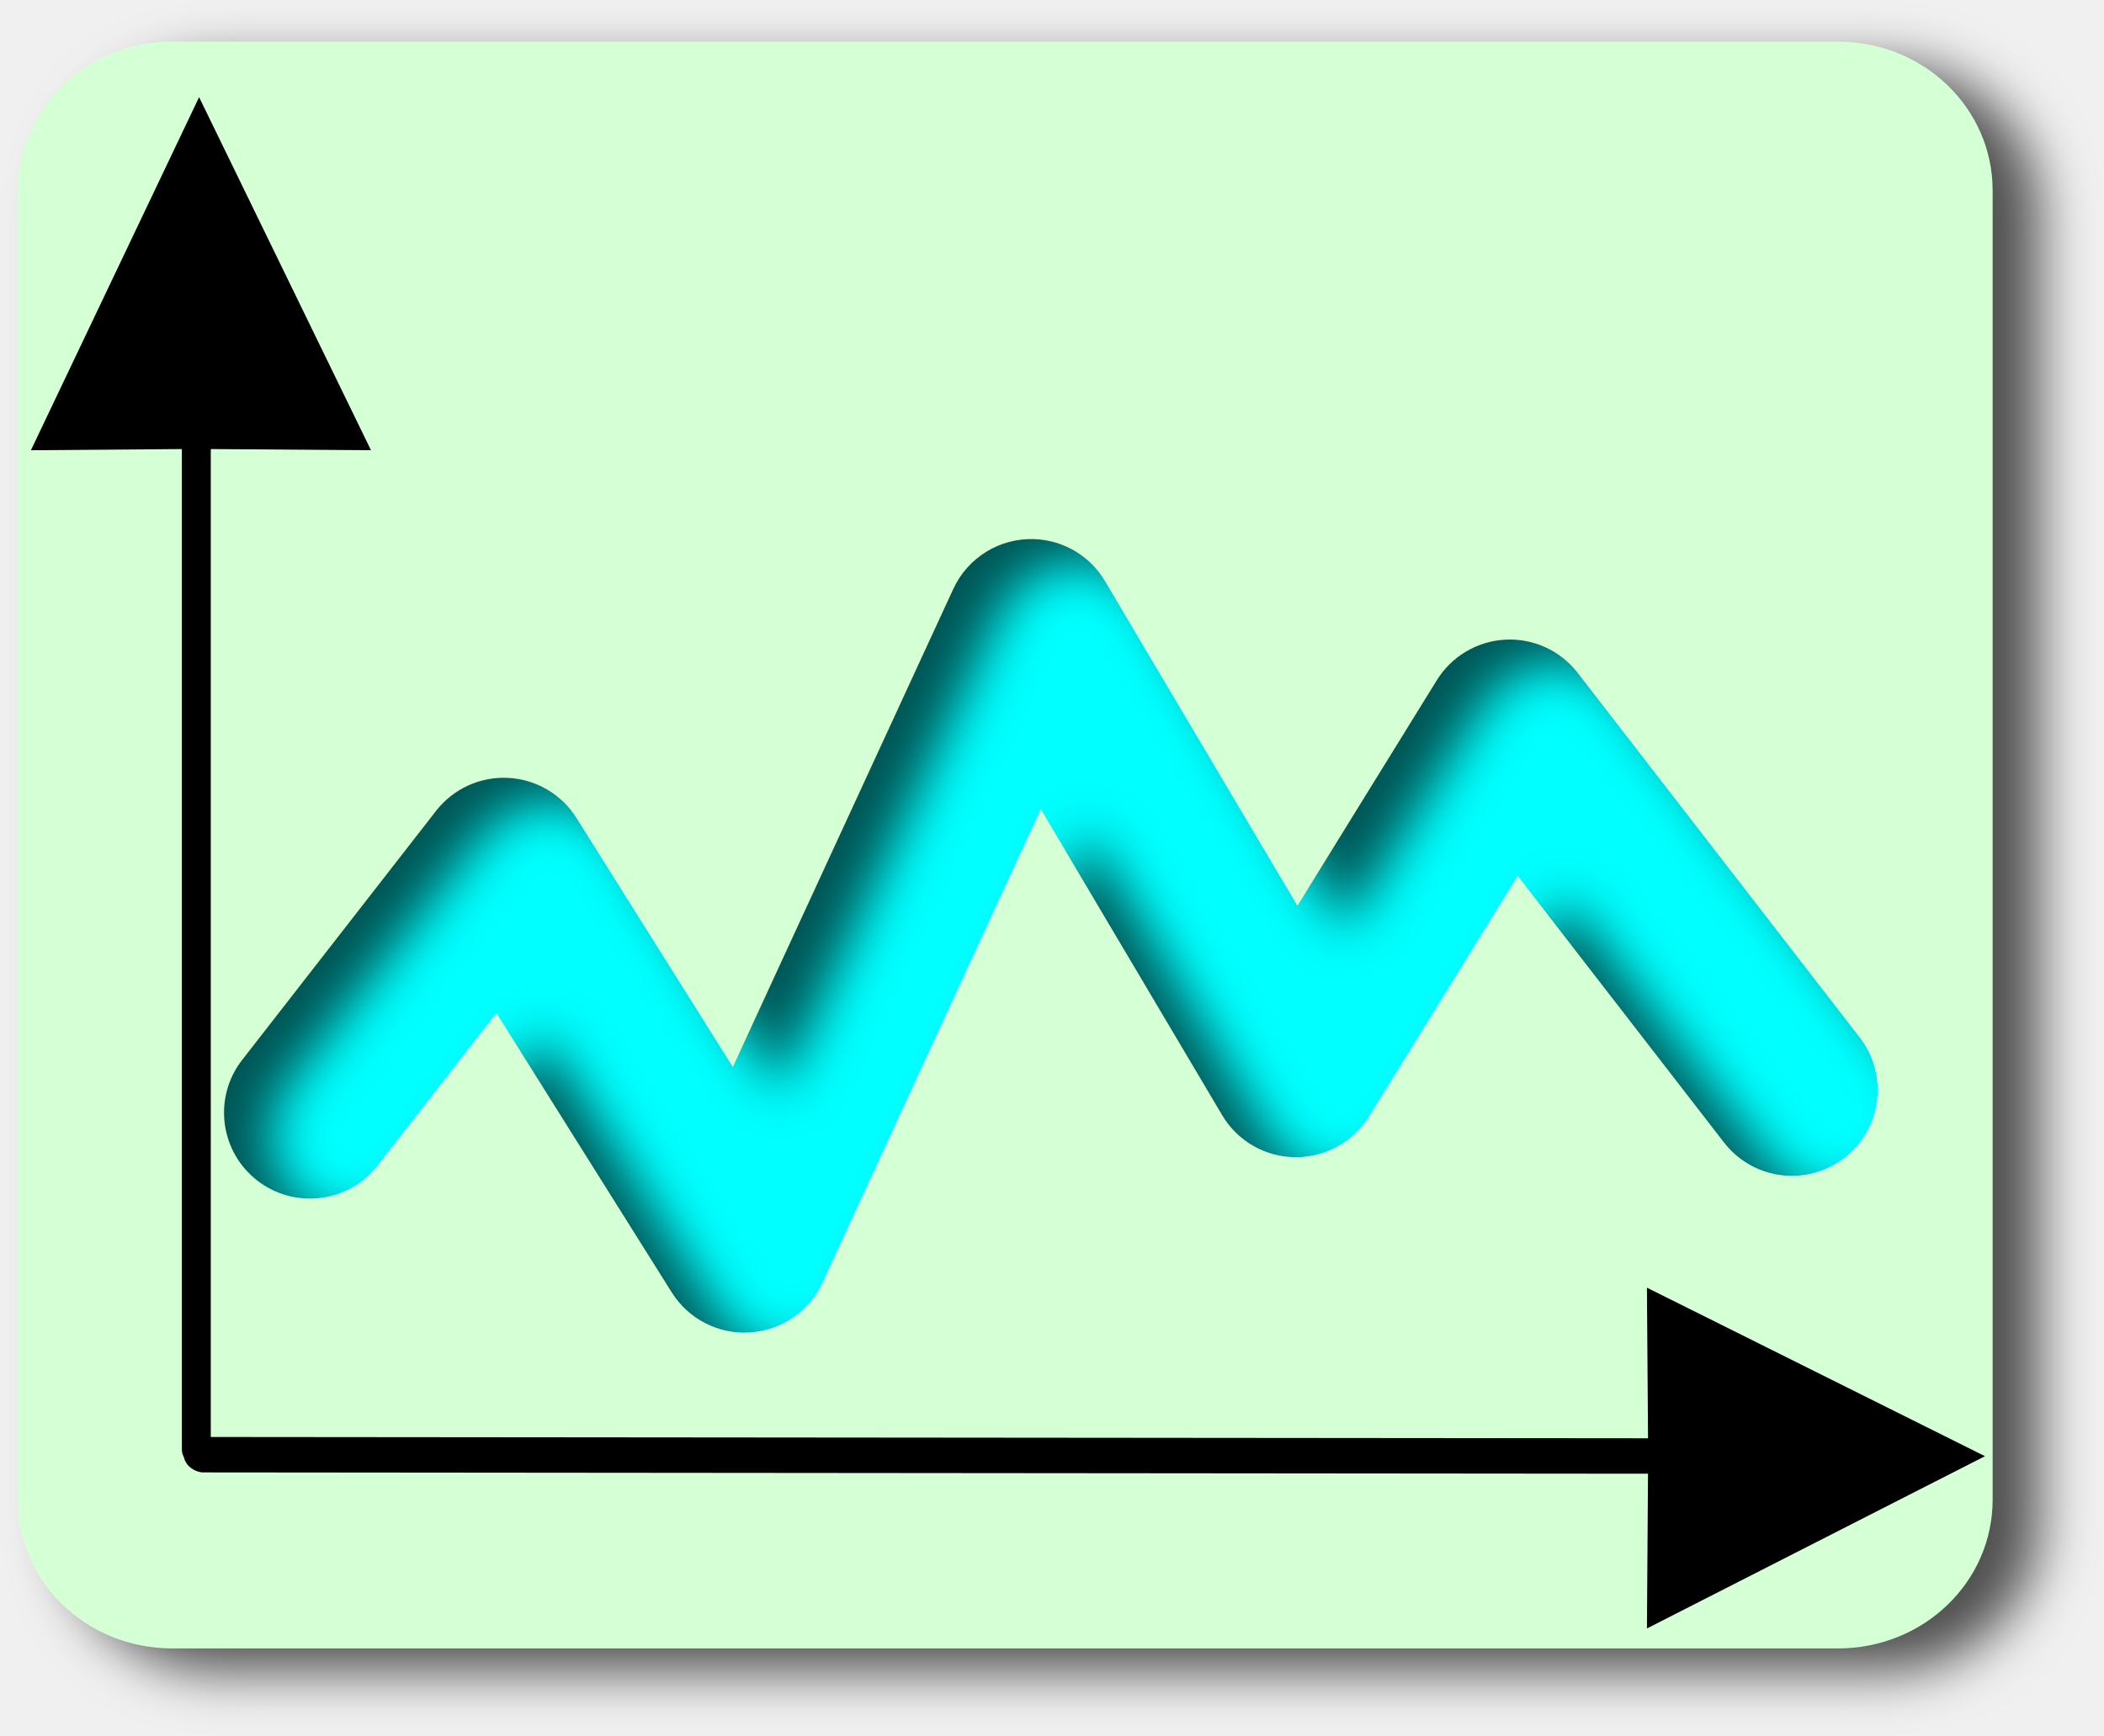
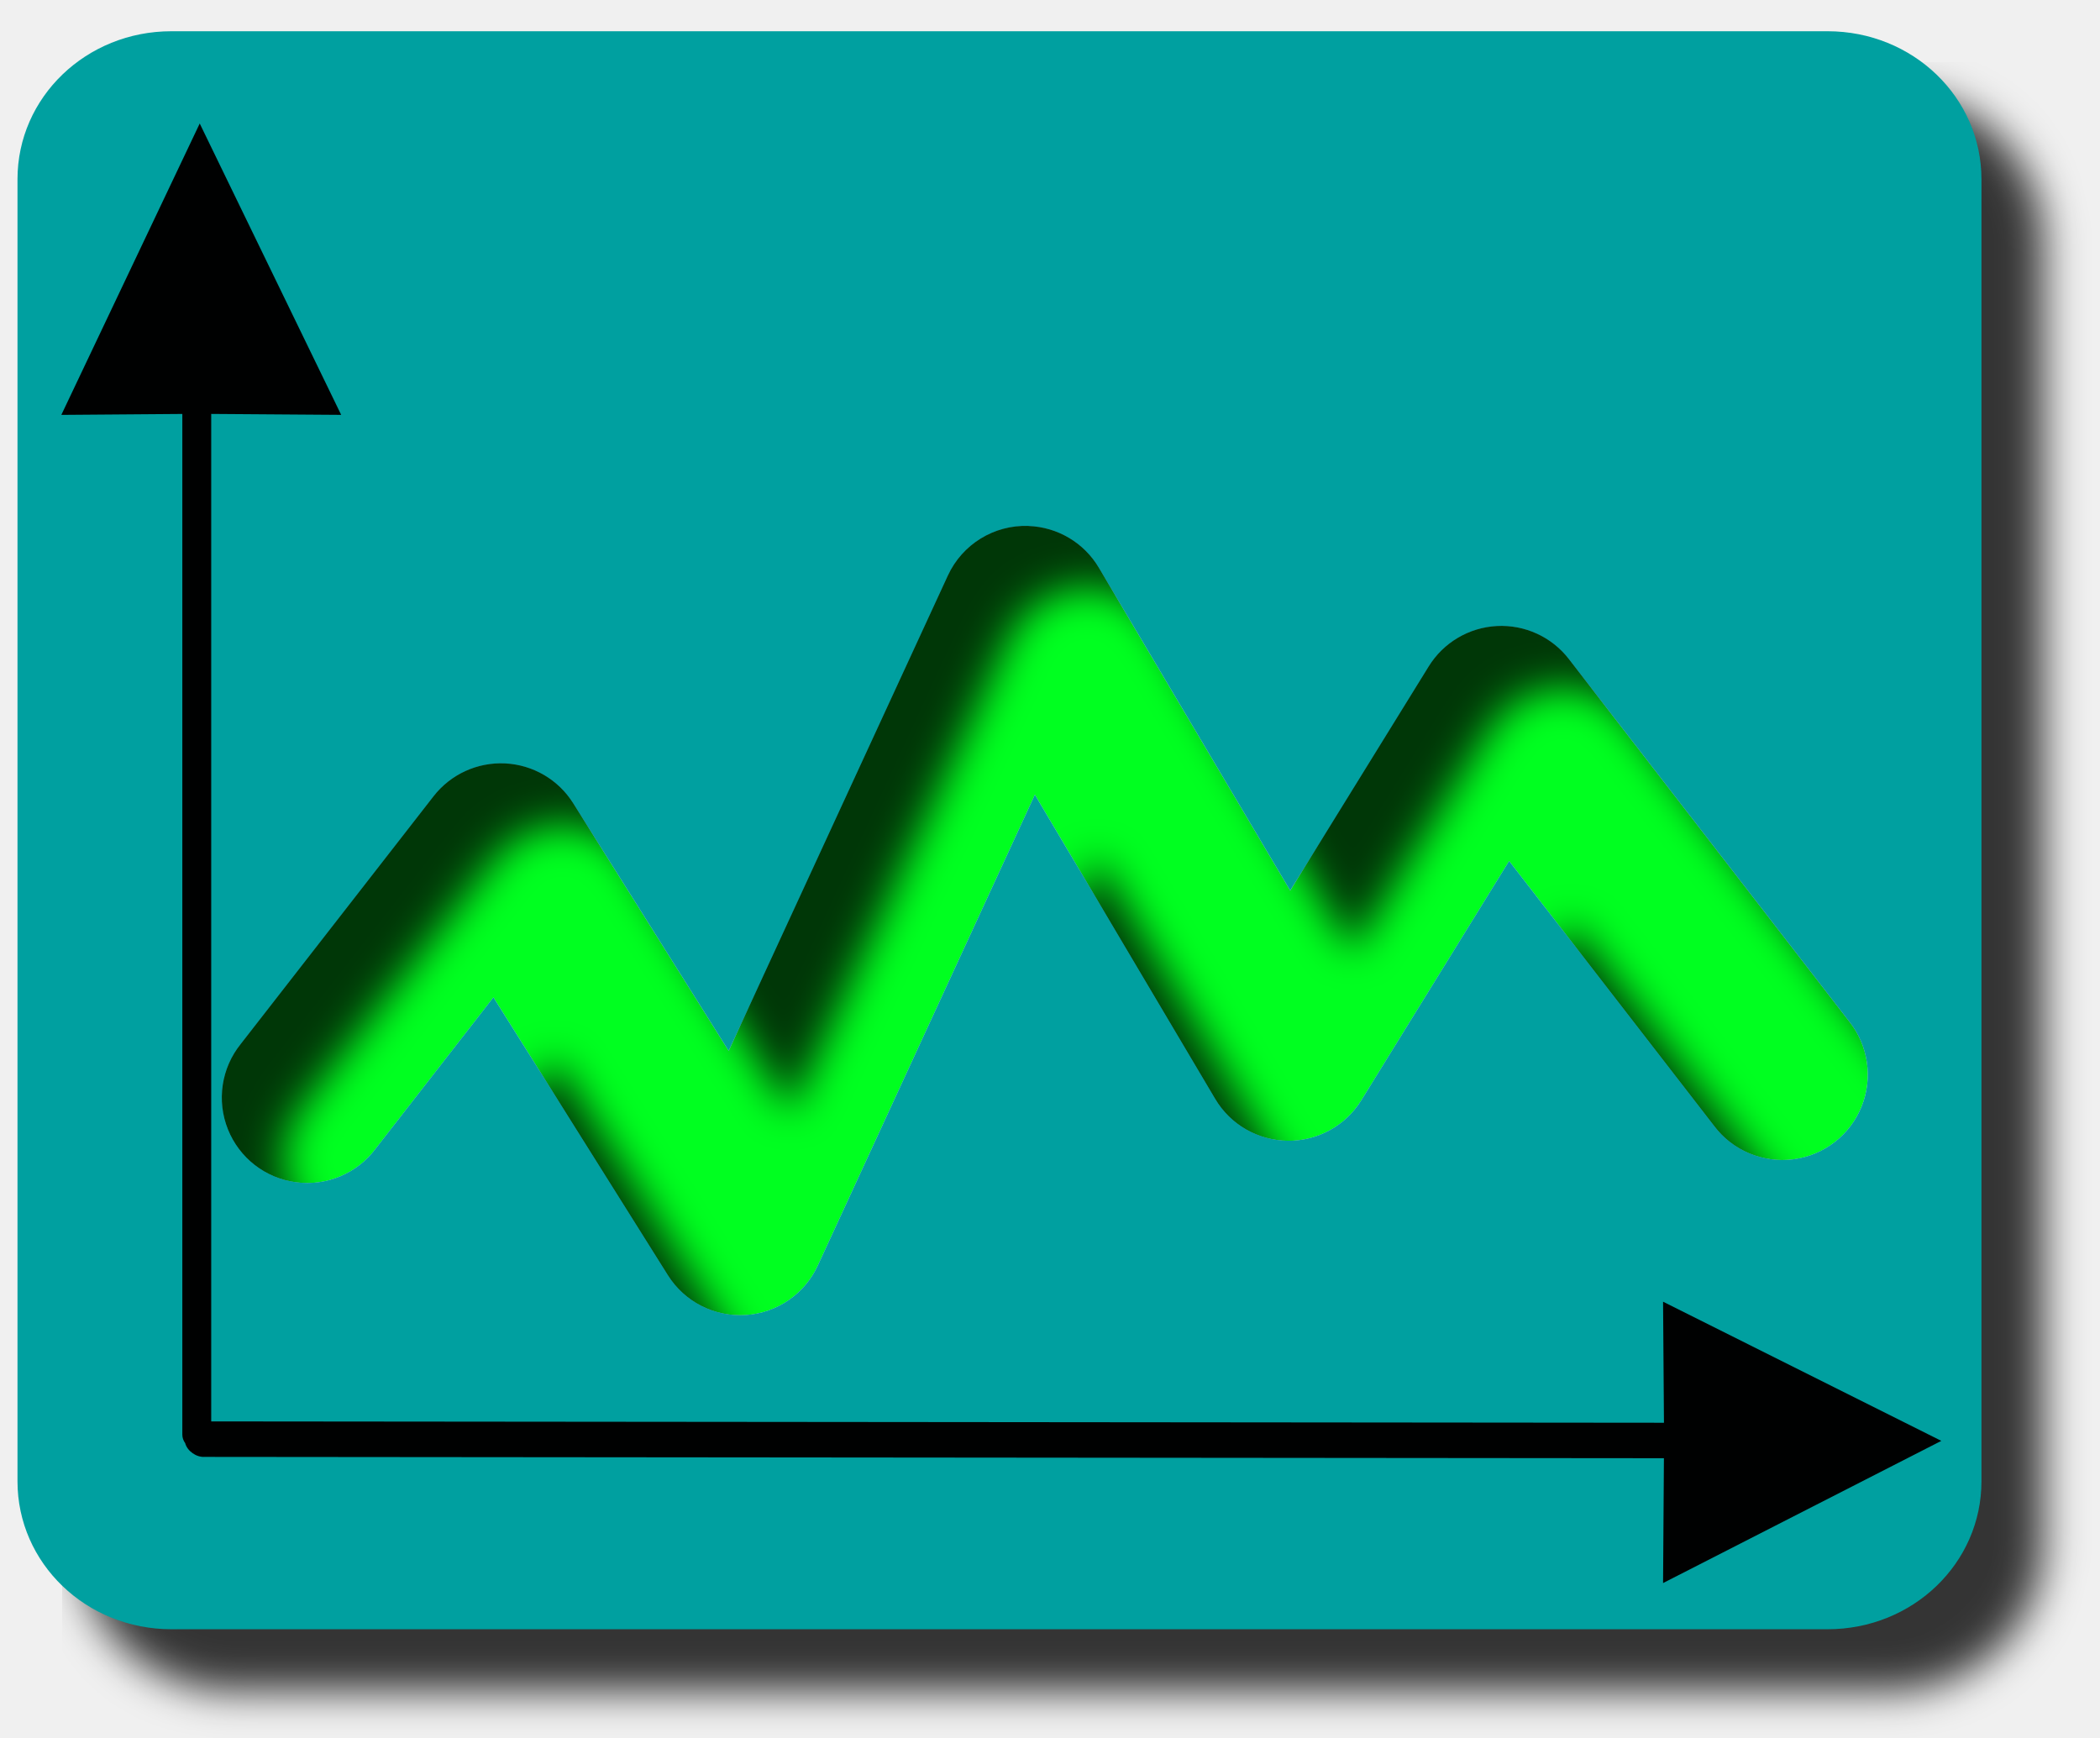
- <svg xmlns="http://www.w3.org/2000/svg" width="61.254" height="50.539" id="svg3240" version="1.1">
+ <svg xmlns="http://www.w3.org/2000/svg" width="101.422" height="83.903" id="svg3240" version="1.1">
  <defs id="defs3242">
    <marker orient="auto" refY="0" refX="0" id="DotM" style="overflow:visible">
      <path id="path3860" d="m -2.5,-1 c 0,2.76 -2.24,5 -5,5 -2.76,0 -5,-2.24 -5,-5 0,-2.76 2.24,-5 5,-5 2.76,0 5,2.24 5,5 z" style="fill-rule:evenodd;stroke:#000000;stroke-width:1pt" transform="matrix(0.4,0,0,0.4,2.96,0.4)" />
    </marker>
    <marker orient="auto" refY="0" refX="0" id="EmptyDiamondMstart" style="overflow:visible">
      <path id="path3914" d="M 0,-7.071 -7.071,0 0,7.071 7.071,0 Z" style="fill:#ffffff;fill-rule:evenodd;stroke:#000000;stroke-width:1pt" transform="matrix(0.4,0,0,0.4,2.6,0)" />
    </marker>
    <marker orient="auto" refY="0" refX="0" id="EmptyDiamondMend" style="overflow:visible">
      <path id="path3923" d="M 0,-7.071 -7.071,0 0,7.071 7.071,0 Z" style="fill:#ffffff;fill-rule:evenodd;stroke:#000000;stroke-width:1pt" transform="matrix(0.4,0,0,0.4,-2.6,0)" />
    </marker>
    <marker orient="auto" refY="0" refX="0" id="Arrow1Lend" style="overflow:visible">
      <path id="path3799" d="M 0,0 5,-5 -12.5,0 5,5 Z" style="fill-rule:evenodd;stroke:#000000;stroke-width:1pt" transform="matrix(-0.8,0,0,-0.8,-10,0)" />
    </marker>
    <marker orient="auto" refY="0" refX="0" id="Arrow1Lstart" style="overflow:visible">
      <path id="path3796" d="M 0,0 5,-5 -12.5,0 5,5 Z" style="fill-rule:evenodd;stroke:#000000;stroke-width:1pt" transform="matrix(0.8,0,0,0.8,10,0)" />
    </marker>
-     <filter style="color-interpolation-filters:sRGB" id="filter4651" x="-0.033" width="1.065" y="-0.04" height="1.08">
-       <feGaussianBlur stdDeviation="0.782" id="feGaussianBlur4653" />
+     <filter style="color-interpolation-filters:sRGB" id="filter4942">
+       <feFlood flood-opacity="0.784" flood-color="rgb(0,0,0)" result="flood" id="feFlood4932" />
+       <feComposite in="flood" in2="SourceGraphic" operator="out" result="composite1" id="feComposite4934" />
+       <feGaussianBlur in="composite1" stdDeviation="0.5" result="blur" id="feGaussianBlur4936" />
+       <feOffset dx="0.8" dy="0.9" result="offset" id="feOffset4938" />
+       <feComposite in="offset" in2="SourceGraphic" operator="atop" result="composite2" id="feComposite4940" />
+     </filter>
+     <filter style="color-interpolation-filters:sRGB;" id="filter1377">
+       <feFlood flood-opacity="0.784" flood-color="rgb(0,0,0)" result="flood" id="feFlood1367" />
+       <feComposite in="flood" in2="SourceGraphic" operator="out" result="composite1" id="feComposite1369" />
+       <feGaussianBlur in="composite1" stdDeviation="1" result="blur" id="feGaussianBlur1371" />
+       <feOffset dx="3" dy="2" result="offset" id="feOffset1373" />
+       <feComposite in="offset" in2="SourceGraphic" operator="atop" result="composite2" id="feComposite1375" />
+     </filter>
+     <filter style="color-interpolation-filters:sRGB;" id="filter1389">
+       <feFlood flood-opacity="0.784" flood-color="rgb(0,0,0)" result="flood" id="feFlood1379" />
+       <feComposite in="flood" in2="SourceGraphic" operator="in" result="composite1" id="feComposite1381" />
+       <feGaussianBlur in="composite1" stdDeviation="1" result="blur" id="feGaussianBlur1383" />
+       <feOffset dx="3" dy="2" result="offset" id="feOffset1385" />
+       <feComposite in="SourceGraphic" in2="offset" operator="over" result="composite2" id="feComposite1387" />
+     </filter>
+     <filter style="color-interpolation-filters:sRGB;" id="filter1449">
+       <feFlood flood-opacity="0.784" flood-color="rgb(0,0,0)" result="flood" id="feFlood1439" />
+       <feComposite in="flood" in2="SourceGraphic" operator="in" result="composite1" id="feComposite1441" />
+       <feGaussianBlur in="composite1" stdDeviation="1" result="blur" id="feGaussianBlur1443" />
+       <feOffset dx="3" dy="3" result="offset" id="feOffset1445" />
+       <feComposite in="SourceGraphic" in2="offset" operator="over" result="composite2" id="feComposite1447" />
    </filter>
  </defs>
-   <g id="layer1" transform="translate(-413.0722,-404.2131)">
-     <path style="color:#000000;font-style:normal;font-variant:normal;font-weight:normal;font-stretch:normal;font-size:medium;line-height:normal;font-family:sans-serif;font-variant-ligatures:normal;font-variant-position:normal;font-variant-caps:normal;font-variant-numeric:normal;font-variant-alternates:normal;font-feature-settings:normal;text-indent:0;text-align:start;text-decoration:none;text-decoration-line:none;text-decoration-style:solid;text-decoration-color:#000000;letter-spacing:normal;word-spacing:normal;text-transform:none;writing-mode:lr-tb;direction:ltr;text-orientation:mixed;dominant-baseline:auto;baseline-shift:baseline;text-anchor:start;white-space:normal;shape-padding:0;clip-rule:nonzero;display:inline;overflow:visible;visibility:visible;opacity:1;isolation:auto;mix-blend-mode:normal;color-interpolation:sRGB;color-interpolation-filters:linearRGB;solid-color:#000000;solid-opacity:1;vector-effect:none;fill:#00ffff;fill-opacity:1;fill-rule:nonzero;stroke:none;stroke-width:5;stroke-linecap:round;stroke-linejoin:round;stroke-miterlimit:4;stroke-dasharray:none;stroke-dashoffset:0;stroke-opacity:1;color-rendering:auto;image-rendering:auto;shape-rendering:auto;text-rendering:auto;enable-background:accumulate" d="m 443.184,419.91 a 2.5,2.5 0 0 0 -2.359,1.451 l -6.418,13.916 -4.551,-7.248 a 2.5,2.5 0 0 0 -4.09,-0.205 l -5.645,7.252 a 2.5,2.5 0 1 0 3.945,3.07 l 3.453,-4.436 5.107,8.135 a 2.5,2.5 0 0 0 4.389,-0.283 l 6.355,-13.785 5.279,8.906 a 2.5,2.5 0 0 0 4.277,0.041 l 4.328,-7.006 6,7.754 a 2.5,2.5 0 1 0 3.955,-3.059 l -8.207,-10.609 a 2.5,2.5 0 0 0 -4.104,0.217 l -4.055,6.561 -5.6,-9.447 a 2.5,2.5 0 0 0 -2.062,-1.225 z" id="path5006-3" />
-     <path style="opacity:0.668;fill:#000000;fill-opacity:1;stroke:none;filter:url(#filter4651)" d="m 419.455,406.09 c -2.496,0 -4.506,1.933 -4.506,4.334 v 38.119 c 0,2.401 2.01,4.332 4.506,4.332 h 48.488 c 2.496,0 4.506,-1.931 4.506,-4.332 v -38.119 c 0,-2.401 -2.01,-4.334 -4.506,-4.334 z m 25.094,14.484 a 2.5,2.5 0 0 1 2.062,1.225 l 5.6,9.447 4.055,-6.561 a 2.5,2.5 0 0 1 4.104,-0.217 l 8.207,10.609 a 2.5,2.5 0 1 1 -3.955,3.059 l -6,-7.754 -4.328,7.006 a 2.5,2.5 0 0 1 -4.277,-0.041 l -5.279,-8.906 -6.355,13.785 a 2.5,2.5 0 0 1 -4.389,0.283 l -5.107,-8.135 -3.453,4.436 a 2.5,2.5 0 1 1 -3.945,-3.07 l 5.645,-7.252 a 2.5,2.5 0 0 1 4.09,0.205 l 4.551,7.248 6.418,-13.916 a 2.5,2.5 0 0 1 2.359,-1.451 z" id="rect3841-6" />
-     <path style="opacity:1;fill:#d5ffd5;fill-opacity:1;stroke:none" d="M 4.506,0 C 2.01,0 0,1.933 0,4.334 V 42.453 c 0,2.401 2.01,4.332 4.506,4.332 H 52.994 c 2.496,0 4.506,-1.931 4.506,-4.332 V 4.334 C 57.5,1.933 55.49,0 52.994,0 Z M 29.6,14.484 a 2.5,2.5 0 0 1 2.062,1.225 l 5.6,9.447 4.055,-6.561 a 2.5,2.5 0 0 1 4.104,-0.217 l 8.207,10.609 a 2.5,2.5 0 1 1 -3.955,3.059 l -6,-7.754 -4.328,7.006 a 2.5,2.5 0 0 1 -4.277,-0.041 l -5.279,-8.906 -6.355,13.785 a 2.5,2.5 0 0 1 -4.389,0.283 l -5.107,-8.135 -3.453,4.436 A 2.5,2.5 0 1 1 6.537,29.65 l 5.645,-7.252 a 2.5,2.5 0 0 1 4.09,0.205 l 4.551,7.248 6.418,-13.916 a 2.5,2.5 0 0 1 2.359,-1.451 z" transform="translate(413.5842,405.4255)" id="rect3841" />
-     <path id="line8" d="m 418.71,446.054 c -0.27,0.016 -0.3,0.288 -0.283,0.558 0.016,0.27 0.333,0.49 0.603,0.473 l 50.065,0.045 c 0.27,2.4e-4 0.516,-0.246 0.516,-0.516 0,-0.27 -0.246,-0.515 -0.516,-0.516 l -50.321,-0.045 c -0.021,-10e-4 -0.042,-10e-4 -0.062,0 z" style="color:#000000;font-style:normal;font-variant:normal;font-weight:normal;font-stretch:normal;font-size:medium;line-height:normal;font-family:Sans;-inkscape-font-specification:Sans;text-indent:0;text-align:start;text-decoration:none;text-decoration-line:none;letter-spacing:normal;word-spacing:normal;text-transform:none;writing-mode:lr-tb;direction:ltr;baseline-shift:baseline;text-anchor:start;display:inline;overflow:visible;visibility:visible;fill:currentColor;fill-opacity:1;fill-rule:nonzero;stroke:none;stroke-width:1.023;marker:none;enable-background:accumulate" />
-     <path id="path3022" d="m 461.588,446.529 -0.029,4.226 8.117,-4.137 -8.117,-4.047 z" style="fill-rule:evenodd;stroke:#000000;stroke-width:0.8pt" />
-     <path id="line8-7" d="m 418.648,407.875 a 0.418,0.438 0 0 0 -0.281,0.424 v 38.115 a 0.421,0.441 0 0 0 0.842,0 v -38.115 a 0.418,0.438 0 0 0 -0.561,-0.424 z" style="color:#000000;font-style:normal;font-variant:normal;font-weight:normal;font-stretch:normal;font-size:medium;line-height:normal;font-family:Sans;-inkscape-font-specification:Sans;text-indent:0;text-align:start;text-decoration:none;text-decoration-line:none;letter-spacing:normal;word-spacing:normal;text-transform:none;writing-mode:lr-tb;direction:ltr;baseline-shift:baseline;text-anchor:start;display:inline;overflow:visible;visibility:visible;fill:currentColor;fill-opacity:1;fill-rule:nonzero;stroke:none;stroke-width:0.839;marker:none;enable-background:accumulate" />
-     <path id="path3022-5" d="m 418.785,416.741 4.215,0.031 -4.126,-8.476 -4.037,8.476 z" style="fill-rule:evenodd;stroke:#000000;stroke-width:0.816pt" />
+   <g id="layer1" transform="translate(-413.0722,-370.8492)">
+     <path style="color:#000000;font-style:normal;font-variant:normal;font-weight:normal;font-stretch:normal;font-size:medium;line-height:normal;font-family:sans-serif;font-variant-ligatures:normal;font-variant-position:normal;font-variant-caps:normal;font-variant-numeric:normal;font-variant-alternates:normal;font-feature-settings:normal;text-indent:0;text-align:start;text-decoration:none;text-decoration-line:none;text-decoration-style:solid;text-decoration-color:#000000;letter-spacing:normal;word-spacing:normal;text-transform:none;writing-mode:lr-tb;direction:ltr;text-orientation:mixed;dominant-baseline:auto;baseline-shift:baseline;text-anchor:start;white-space:normal;shape-padding:0;clip-rule:nonzero;display:inline;overflow:visible;visibility:visible;opacity:1;isolation:auto;mix-blend-mode:normal;color-interpolation:sRGB;color-interpolation-filters:linearRGB;solid-color:#000000;solid-opacity:1;vector-effect:none;fill:#00ff20;fill-opacity:1;fill-rule:nonzero;stroke:none;stroke-width:8.248;stroke-linecap:round;stroke-linejoin:round;stroke-miterlimit:4;stroke-dasharray:none;stroke-dashoffset:0;stroke-opacity:1;color-rendering:auto;image-rendering:auto;shape-rendering:auto;text-rendering:auto;enable-background:accumulate" d="m 462.744,396.252 a 4.124,4.124 0 0 0 -3.892,2.394 l -10.587,22.956 -7.507,-11.956 a 4.124,4.124 0 0 0 -6.747,-0.338 l -9.311,11.963 a 4.124,4.124 0 1 0 6.508,5.065 l 5.696,-7.317 8.425,13.419 a 4.124,4.124 0 0 0 7.24,-0.467 l 10.484,-22.74 8.709,14.692 a 4.124,4.124 0 0 0 7.056,0.068 l 7.14,-11.557 9.898,12.791 a 4.124,4.124 0 1 0 6.524,-5.045 l -13.538,-17.501 a 4.124,4.124 0 0 0 -6.769,0.358 l -6.689,10.822 -9.237,-15.584 a 4.124,4.124 0 0 0 -3.402,-2.02 z" id="path5006-3" />
+     <path style="opacity:1;fill:#00a0a0;fill-opacity:1;stroke:none;stroke-width:1.65;filter:url(#filter1449)" d="m 421.35,370.858 c -4.117,0 -7.433,3.189 -7.433,7.149 v 62.881 c 0,3.96 3.316,7.146 7.433,7.146 h 79.986 c 4.117,0 7.433,-3.186 7.433,-7.146 v -62.881 c 0,-3.96 -3.316,-7.149 -7.433,-7.149 z m 41.394,23.893 a 4.124,4.124 0 0 1 3.402,2.02 l 9.237,15.584 6.689,-10.822 a 4.124,4.124 0 0 1 6.769,-0.358 l 13.538,17.501 a 4.124,4.124 0 1 1 -6.524,5.045 l -9.898,-12.791 -7.14,11.557 a 4.124,4.124 0 0 1 -7.056,-0.068 l -8.709,-14.692 -10.484,22.74 a 4.124,4.124 0 0 1 -7.24,0.467 l -8.425,-13.419 -5.696,7.317 a 4.124,4.124 0 1 1 -6.508,-5.065 l 9.311,-11.963 a 4.124,4.124 0 0 1 6.747,0.338 l 7.507,11.956 10.587,-22.956 a 4.124,4.124 0 0 1 3.892,-2.394 z" id="rect3841" transform="matrix(1.000002,0,0,0.9999998,-7.7153394e-4,1.500082)" />
+     <path style="color:#000000;font-style:normal;font-variant:normal;font-weight:normal;font-stretch:normal;font-size:medium;line-height:normal;font-family:Sans;-inkscape-font-specification:Sans;text-indent:0;text-align:start;text-decoration:none;text-decoration-line:none;letter-spacing:normal;word-spacing:normal;text-transform:none;writing-mode:lr-tb;direction:ltr;baseline-shift:baseline;text-anchor:start;display:inline;overflow:visible;visibility:visible;opacity:0.99;fill:#000000;fill-opacity:1;fill-rule:nonzero;stroke:none;stroke-width:1.013;marker:none;enable-background:accumulate" d="m 422.718,376.814 -6.684,14.072 5.844,-0.045 v 49.291 a 0.697,0.696 0 0 0 0.137,0.412 c 0.103,0.389 0.543,0.691 0.939,0.666 l 70.479,0.064 -0.041,6.029 13.439,-6.867 -13.439,-6.721 0.043,5.846 -70.162,-0.065 v -48.656 l 6.277,0.045 z" id="line8" />
  </g>
</svg>
